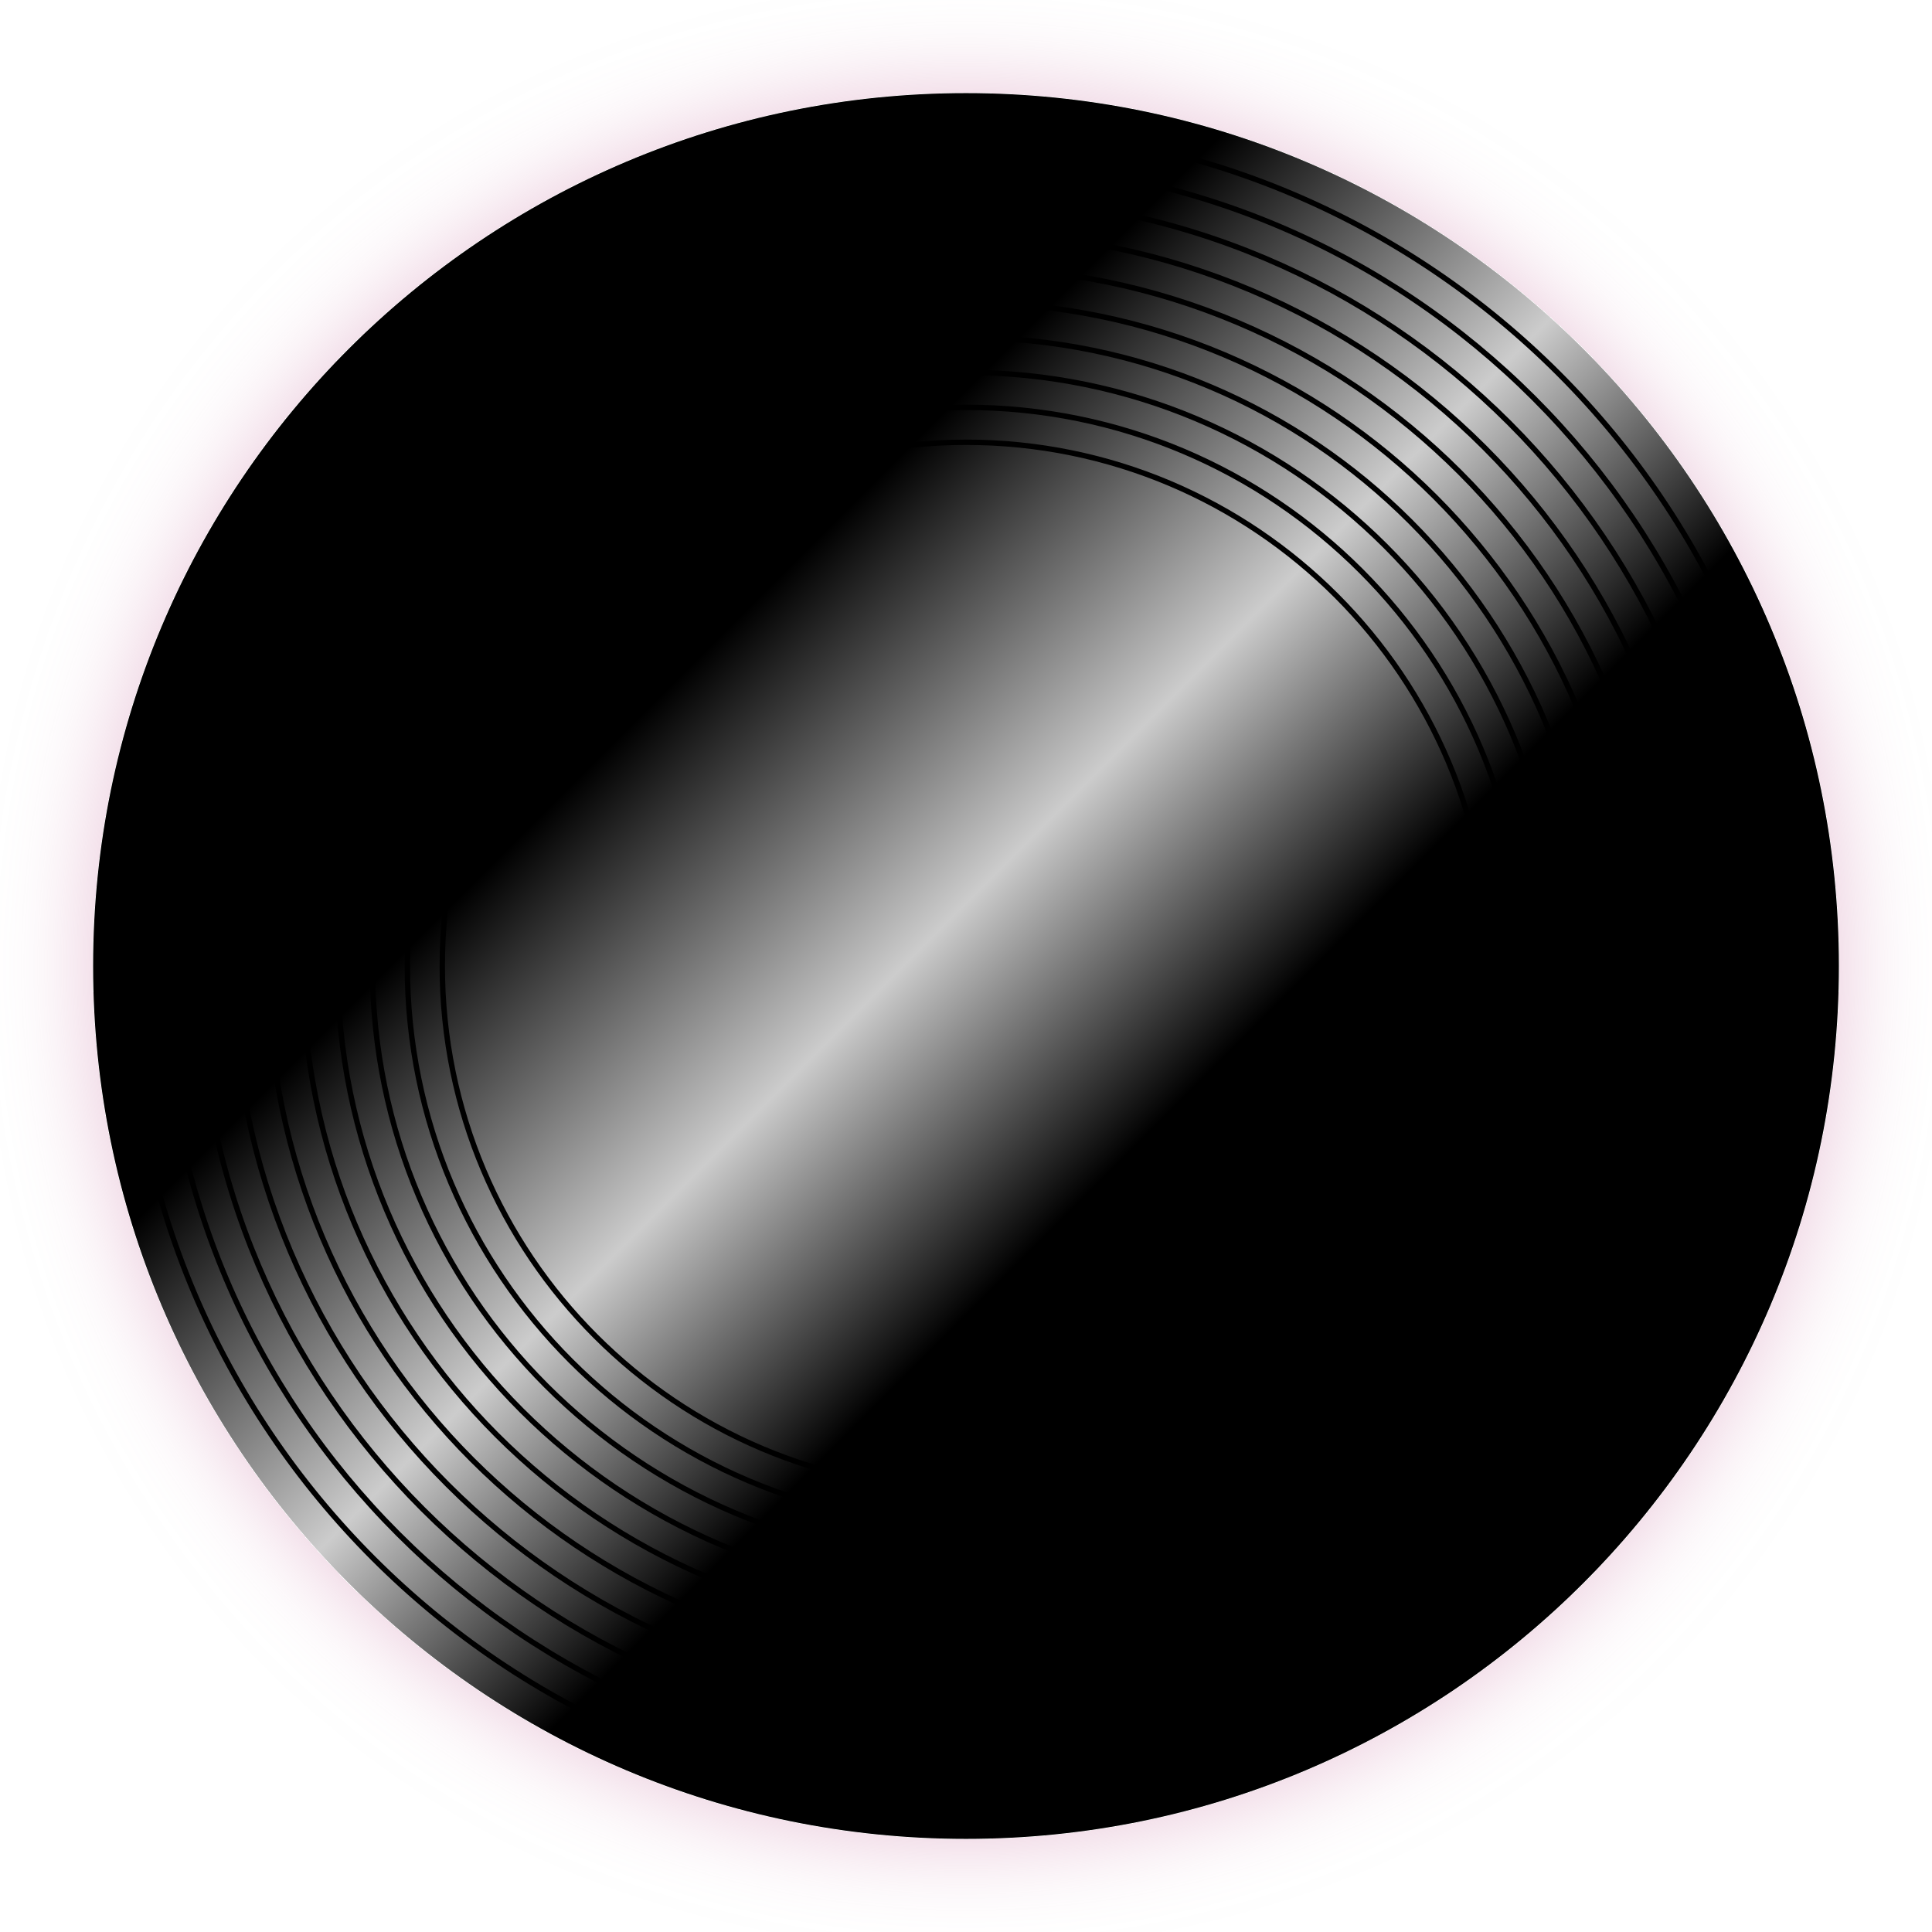
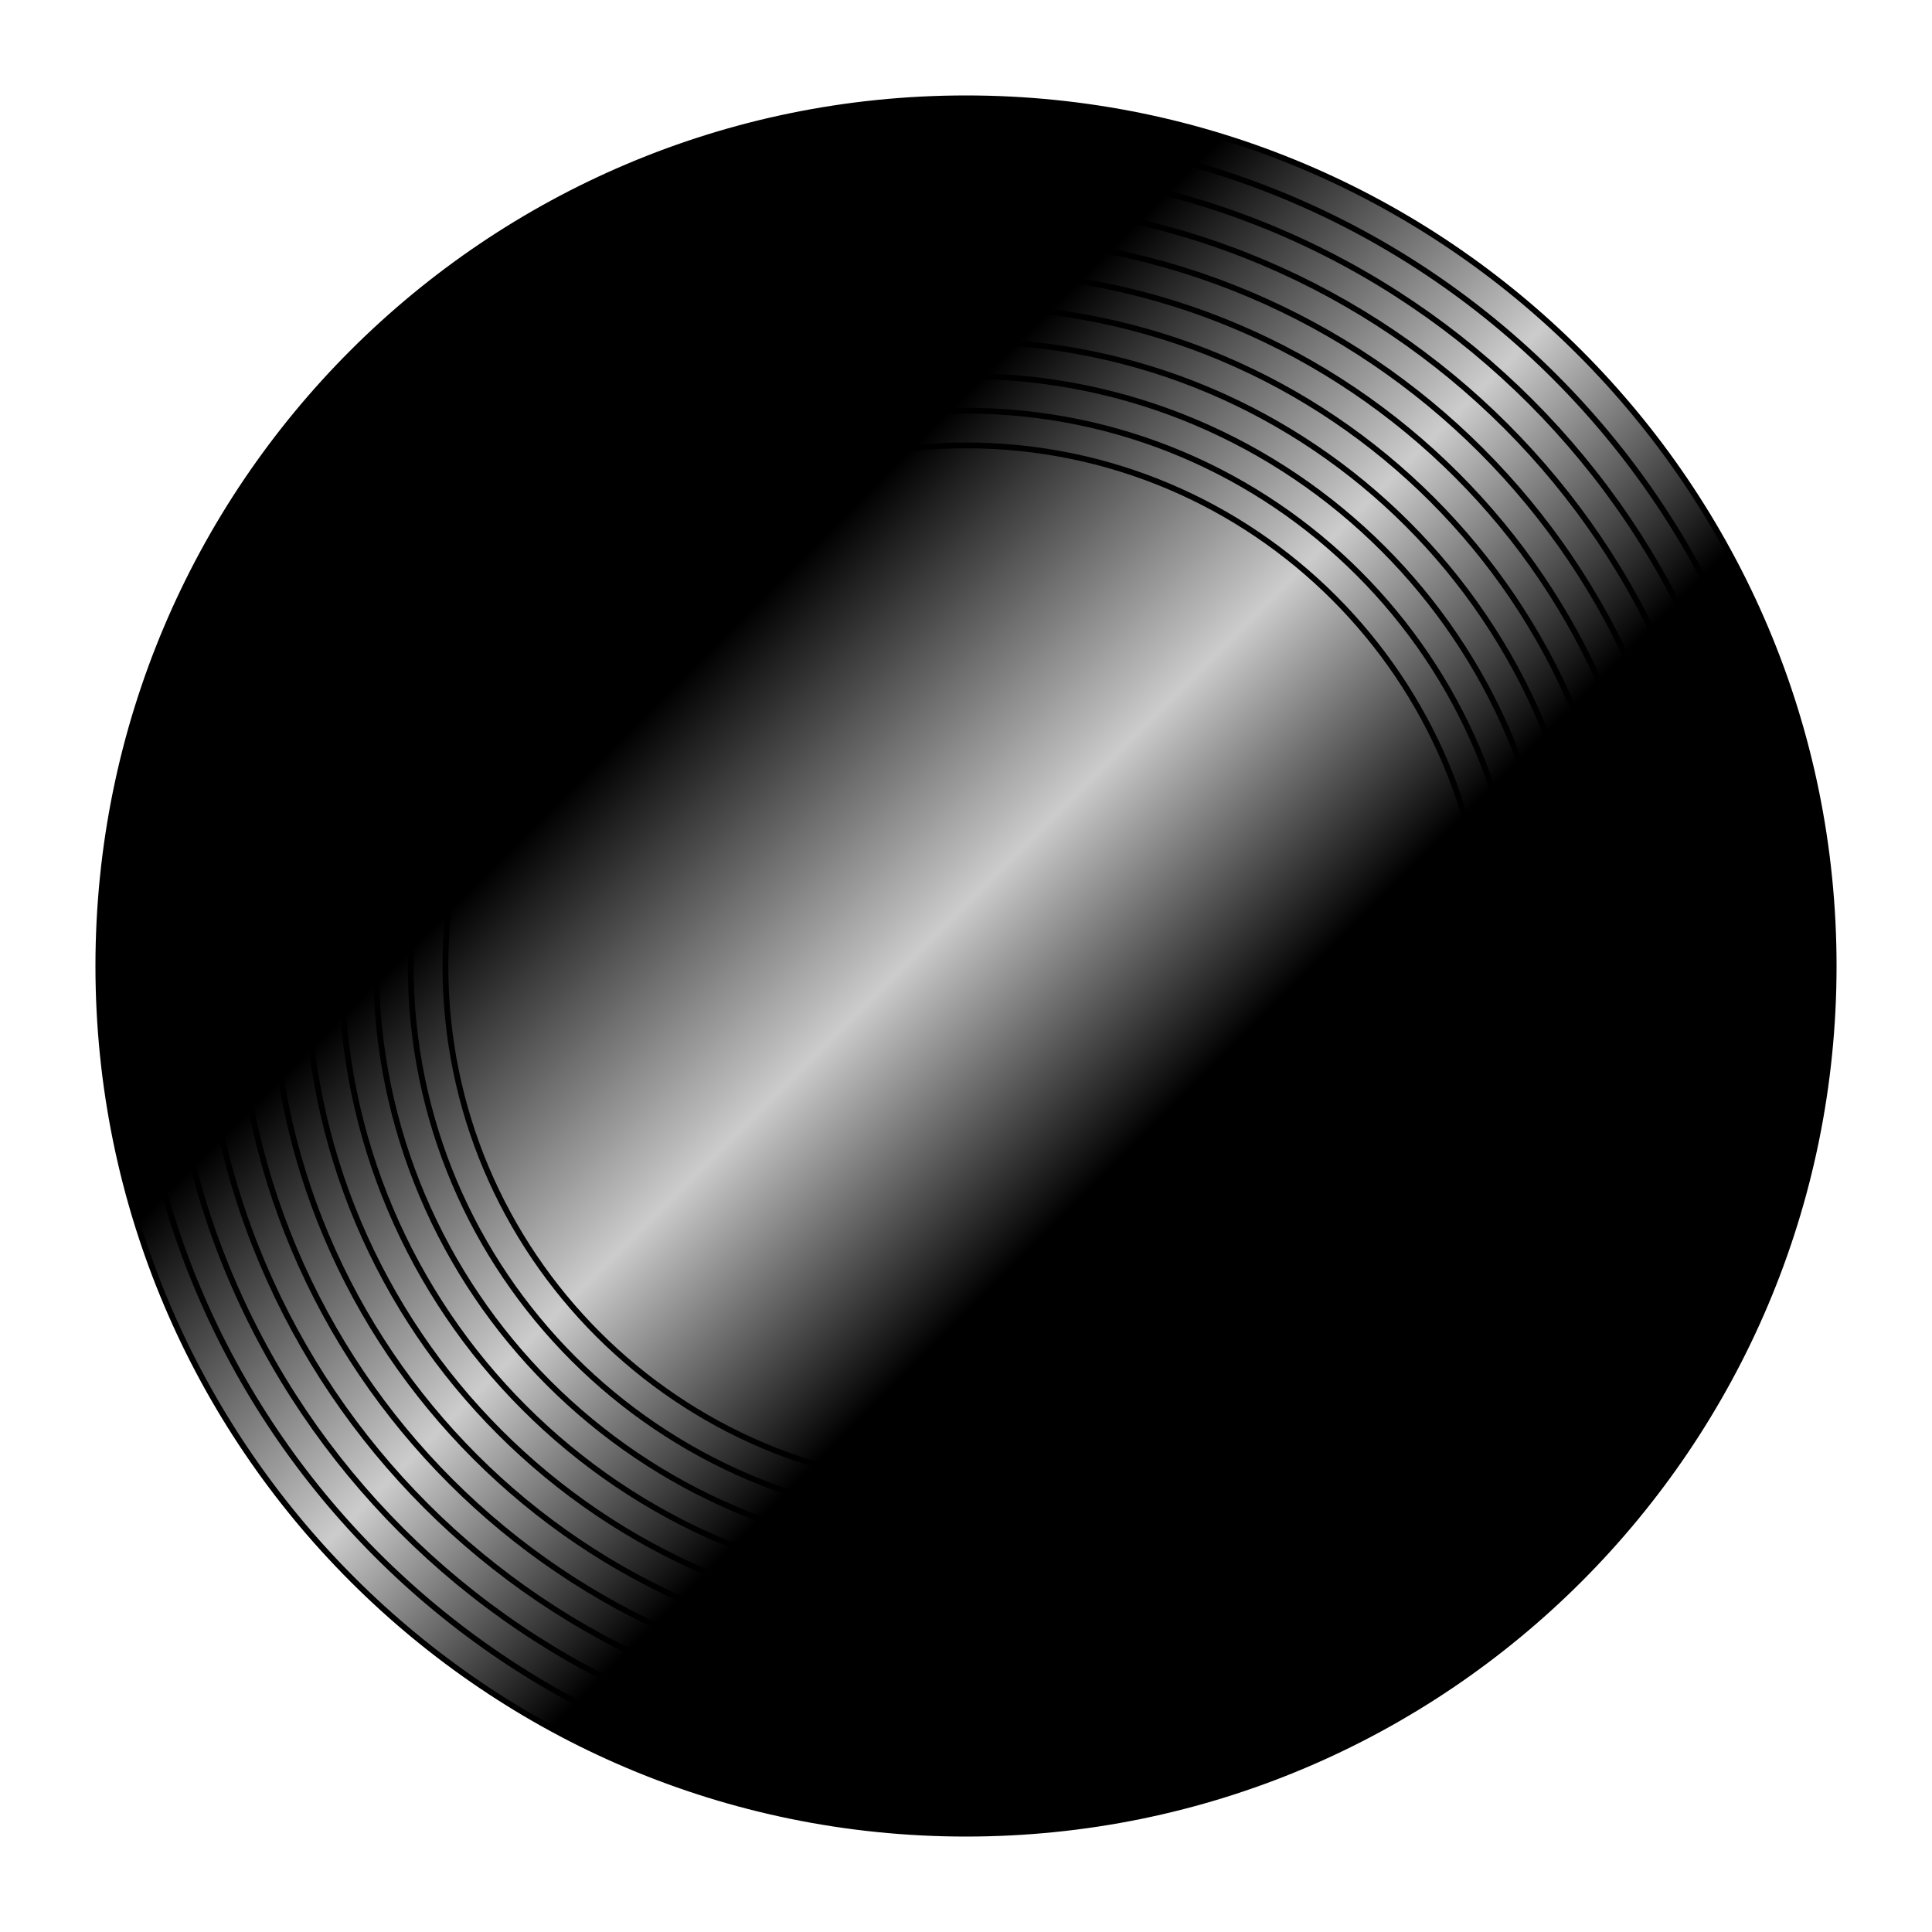
- <svg xmlns="http://www.w3.org/2000/svg" width="332" height="332" viewBox="0 0 332 332" fill="none">
-   <g filter="url(#filter0_d_1592_6085)">
-     <circle cx="166" cy="166" r="150" fill="url(#paint0_linear_1592_6085)" />
-     <circle cx="165.999" cy="166" r="144" stroke="black" stroke-width="0.926" />
-     <circle cx="166.001" cy="166" r="138" stroke="black" stroke-width="0.926" />
-     <circle cx="166" cy="166" r="132" stroke="black" stroke-width="0.926" />
-     <circle cx="166" cy="166" r="126" stroke="black" stroke-width="0.926" />
-     <circle cx="166" cy="166" r="120" stroke="black" stroke-width="0.926" />
-     <circle cx="166.001" cy="166" r="114" stroke="black" stroke-width="0.926" />
-     <circle cx="166" cy="166" r="108" stroke="black" stroke-width="0.926" />
-     <circle cx="166" cy="166" r="102" stroke="black" stroke-width="0.926" />
-     <circle cx="165.999" cy="166" r="96" stroke="black" stroke-width="0.926" />
-     <circle cx="166.001" cy="166" r="90" stroke="black" stroke-width="0.926" />
+ <svg xmlns="http://www.w3.org/2000/svg" width="334" height="334" viewBox="0 0 334 334" fill="none">
+   <g filter="url(#filter0_d_1729_1857)">
+     <path d="M317 167C317 249.843 249.843 317 167 317C84.157 317 17 249.843 17 167C17 84.157 84.157 17 167 17C249.843 17 317 84.157 317 167Z" fill="url(#paint0_linear_1729_1857)" />
+     <path d="M317 167C317 249.843 249.843 317 167 317C84.157 317 17 249.843 17 167C17 84.157 84.157 17 167 17C249.843 17 317 84.157 317 167Z" stroke="black" />
+     <path d="M311 167C311 246.529 246.529 311 167 311C87.471 311 23 246.529 23 167C23 87.471 87.471 23 167 23C246.529 23 311 87.471 311 167Z" stroke="black" />
+     <path d="M305.001 167C305.001 243.215 243.216 305 167.001 305C90.785 305 29.001 243.215 29.001 167C29.001 90.785 90.785 29 167.001 29C243.216 29 305.001 90.785 305.001 167Z" stroke="black" />
+     <path d="M299 167C299 239.902 239.901 299 167 299C94.098 299 34.999 239.902 34.999 167C34.999 94.098 94.098 35 167 35C239.901 35 299 94.098 299 167Z" stroke="black" />
+     <path d="M293 167C293 236.588 236.588 293 167 293C97.412 293 41 236.588 41 167C41 97.412 97.412 41 167 41C236.588 41 293 97.412 293 167Z" stroke="black" />
+     <path d="M287 167C287 233.274 233.275 287 167 287C100.726 287 47 233.274 47 167C47 100.726 100.726 47 167 47C233.275 47 287 100.726 287 167Z" stroke="black" />
+     <path d="M281.001 167C281.001 229.96 229.961 281 167.001 281C104.04 281 53.001 229.96 53.001 167C53.001 104.04 104.04 53 167.001 53C229.961 53 281.001 104.04 281.001 167Z" stroke="black" />
+     <path d="M274.999 167C274.999 226.647 226.646 275 166.999 275C107.353 275 58.999 226.647 58.999 167C58.999 107.353 107.353 59 166.999 59C226.646 59 274.999 107.353 274.999 167Z" stroke="black" />
+     <path d="M269 167C269 223.333 223.333 269 167 269C110.667 269 65 223.333 65 167C65 110.667 110.667 65 167 65C223.333 65 269 110.667 269 167Z" stroke="black" />
+     <path d="M262.999 167C262.999 220.019 220.019 263 166.999 263C113.98 263 70.999 220.019 70.999 167C70.999 113.981 113.98 71 166.999 71C220.019 71 262.999 113.981 262.999 167Z" stroke="black" />
+     <path d="M257.001 167C257.001 216.706 216.706 257 167.001 257C117.295 257 77.001 216.706 77.001 167C77.001 117.294 117.295 77 167.001 77C216.706 77 257.001 117.294 257.001 167Z" stroke="black" />
  </g>
-   <defs>
-     <filter id="filter0_d_1592_6085" x="9.53674e-07" y="9.53674e-07" width="332" height="332" filterUnits="userSpaceOnUse" color-interpolation-filters="sRGB">
-       <feFlood flood-opacity="0" result="BackgroundImageFix" />
-       <feColorMatrix in="SourceAlpha" type="matrix" values="0 0 0 0 0 0 0 0 0 0 0 0 0 0 0 0 0 0 127 0" result="hardAlpha" />
-       <feOffset />
-       <feGaussianBlur stdDeviation="8" />
-       <feComposite in2="hardAlpha" operator="out" />
-       <feColorMatrix type="matrix" values="0 0 0 0 0.824 0 0 0 0 0.537 0 0 0 0 0.69 0 0 0 0.5 0" />
-       <feBlend mode="normal" in2="BackgroundImageFix" result="effect1_dropShadow_1592_6085" />
-       <feBlend mode="normal" in="SourceGraphic" in2="effect1_dropShadow_1592_6085" result="shape" />
-     </filter>
-     <linearGradient id="paint0_linear_1592_6085" x1="16" y1="16" x2="316" y2="316" gradientUnits="userSpaceOnUse">
-       <stop offset="0.335" />
-       <stop offset="0.482" stop-opacity="0.2" />
-       <stop offset="0.6" />
-     </linearGradient>
-   </defs>
+   <feFlood flood-opacity="0" result="BackgroundImageFix" />
+   <feColorMatrix in="SourceAlpha" type="matrix" values="0 0 0 0 0 0 0 0 0 0 0 0 0 0 0 0 0 0 127 0" result="hardAlpha" />
+   <feOffset />
+   <feGaussianBlur stdDeviation="8" />
+   <feComposite in2="hardAlpha" operator="out" />
+   <feColorMatrix type="matrix" values="0 0 0 0 0.824 0 0 0 0 0.537 0 0 0 0 0.69 0 0 0 0.5 0" />
+   <feBlend mode="normal" in2="BackgroundImageFix" result="effect1_dropShadow_1729_1857" />
+   <feBlend mode="normal" in="SourceGraphic" in2="effect1_dropShadow_1729_1857" result="shape" />
+   <linearGradient id="paint0_linear_1729_1857" x1="17" y1="17" x2="317" y2="317" gradientUnits="userSpaceOnUse">
+     <stop offset="0.335" />
+     <stop offset="0.482" stop-opacity="0.2" />
+     <stop offset="0.6" />
+   </linearGradient>
</svg>
